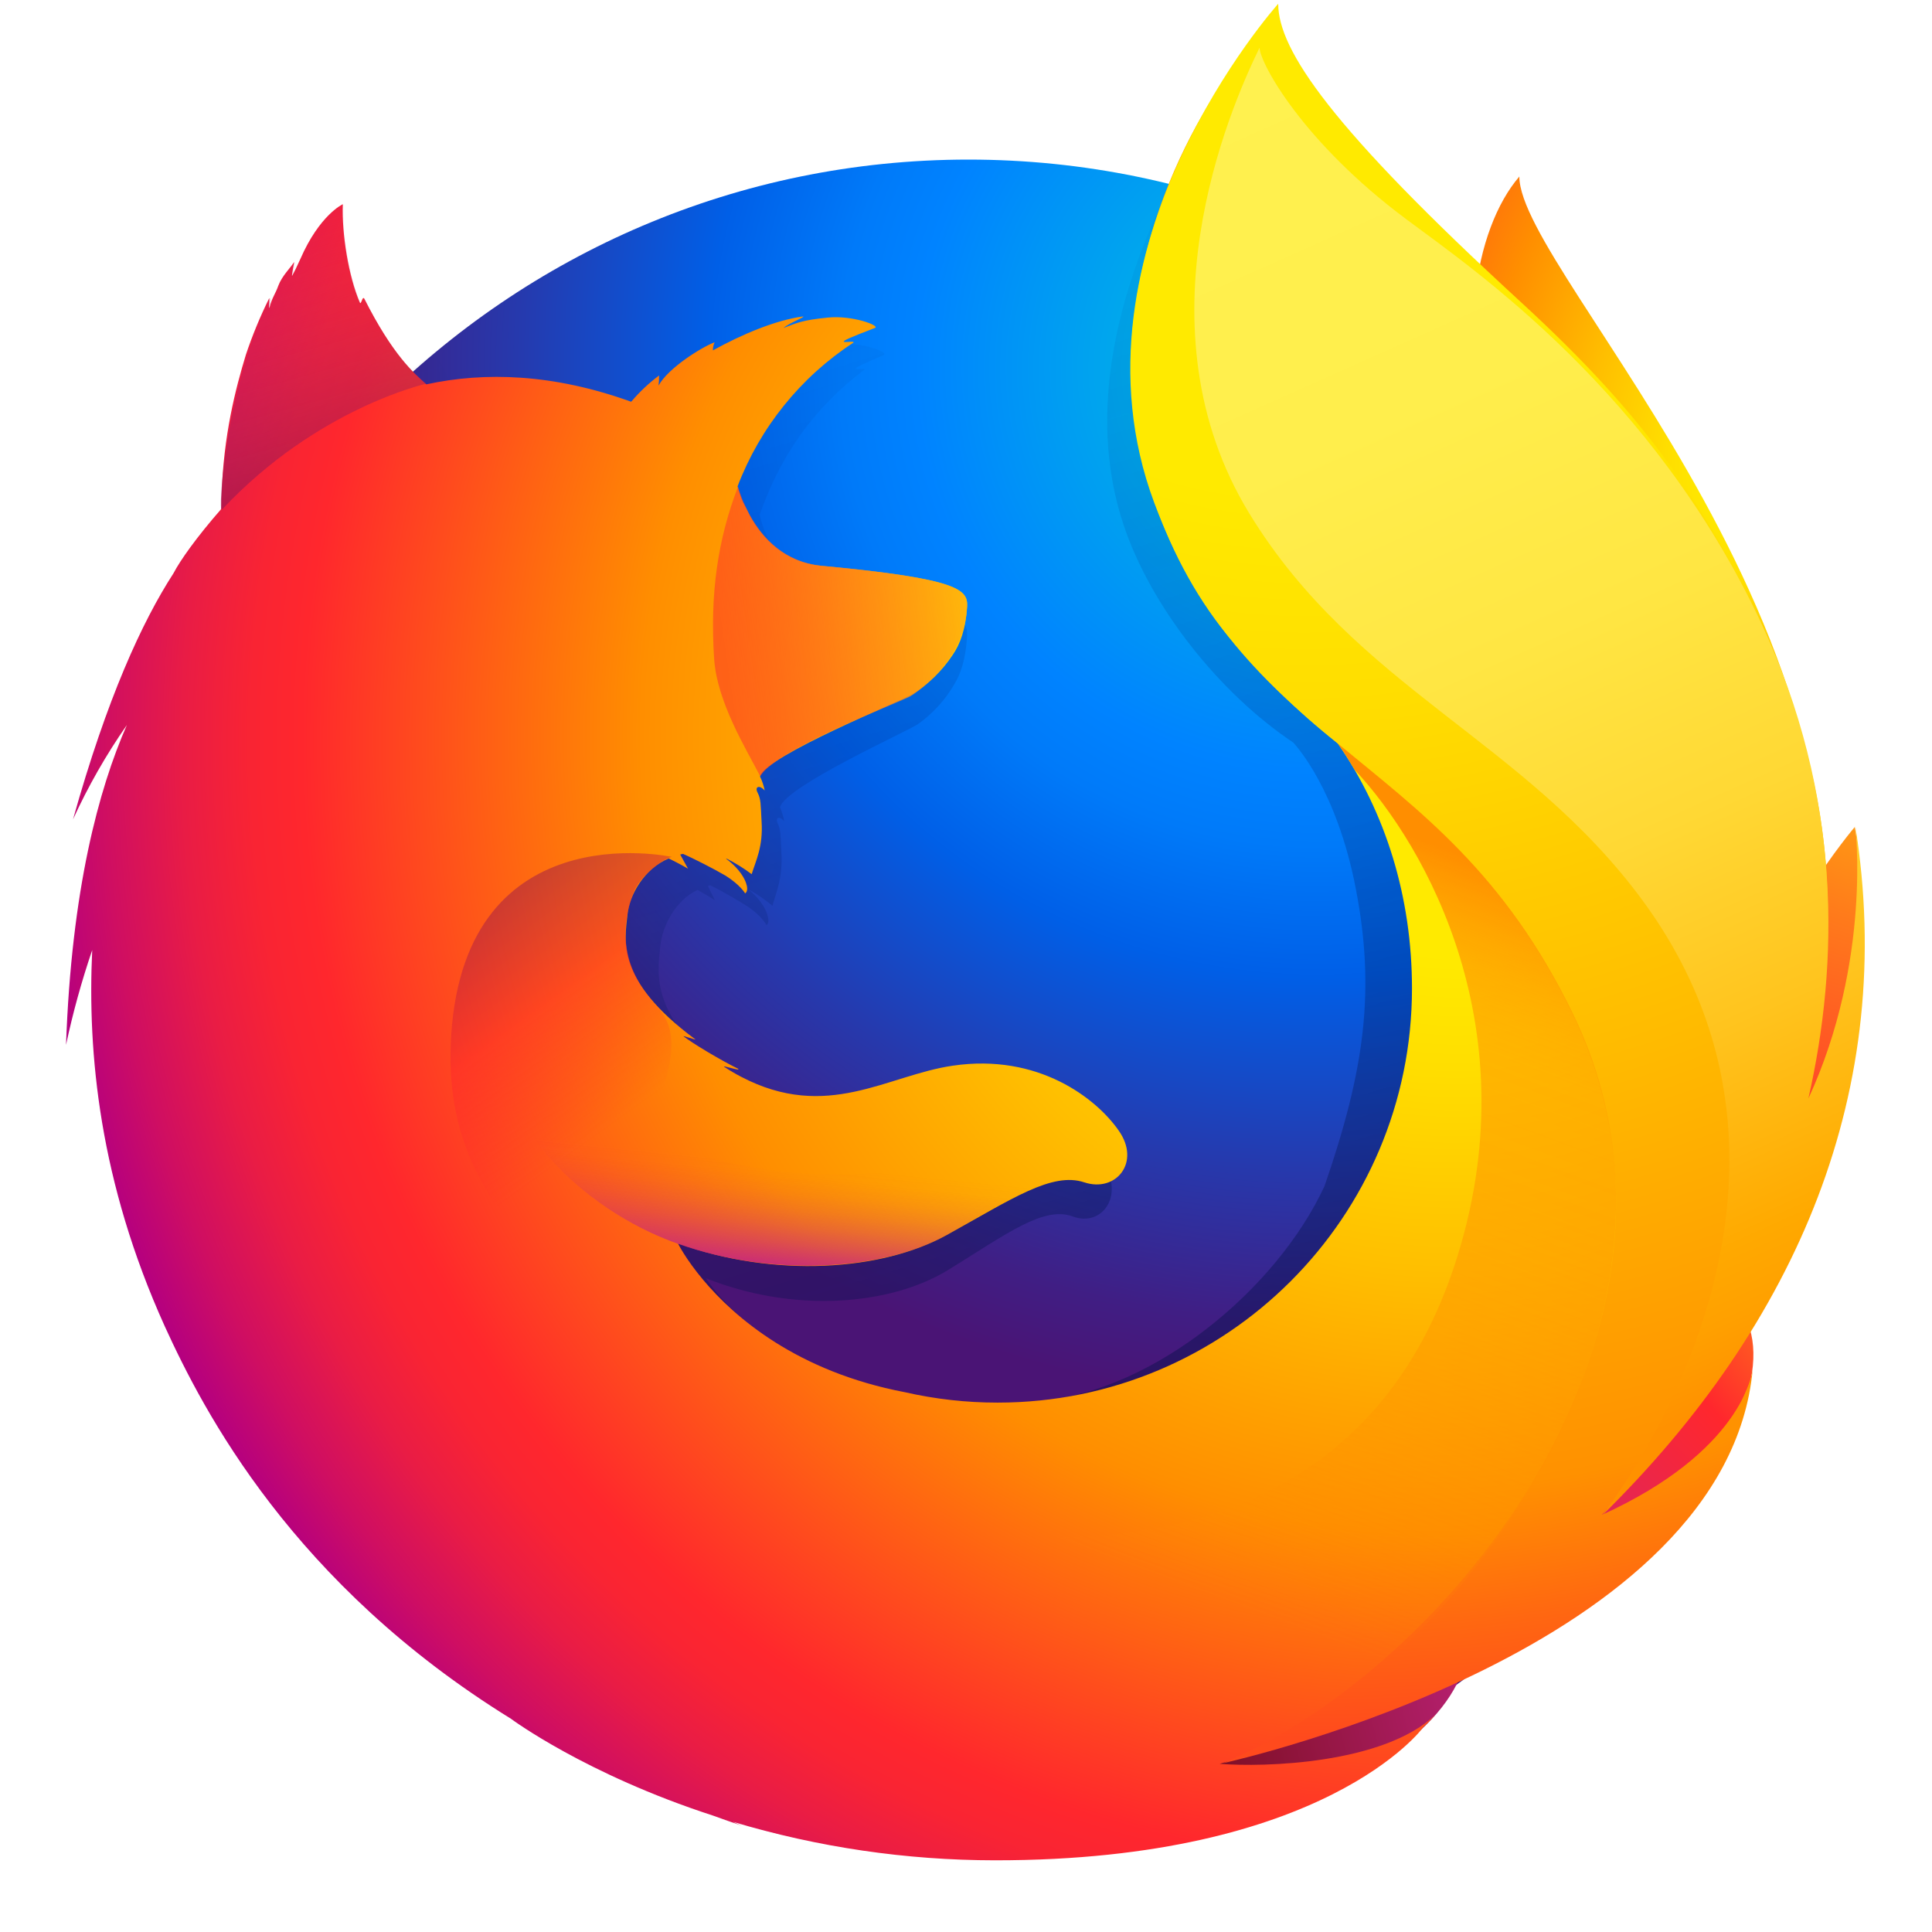
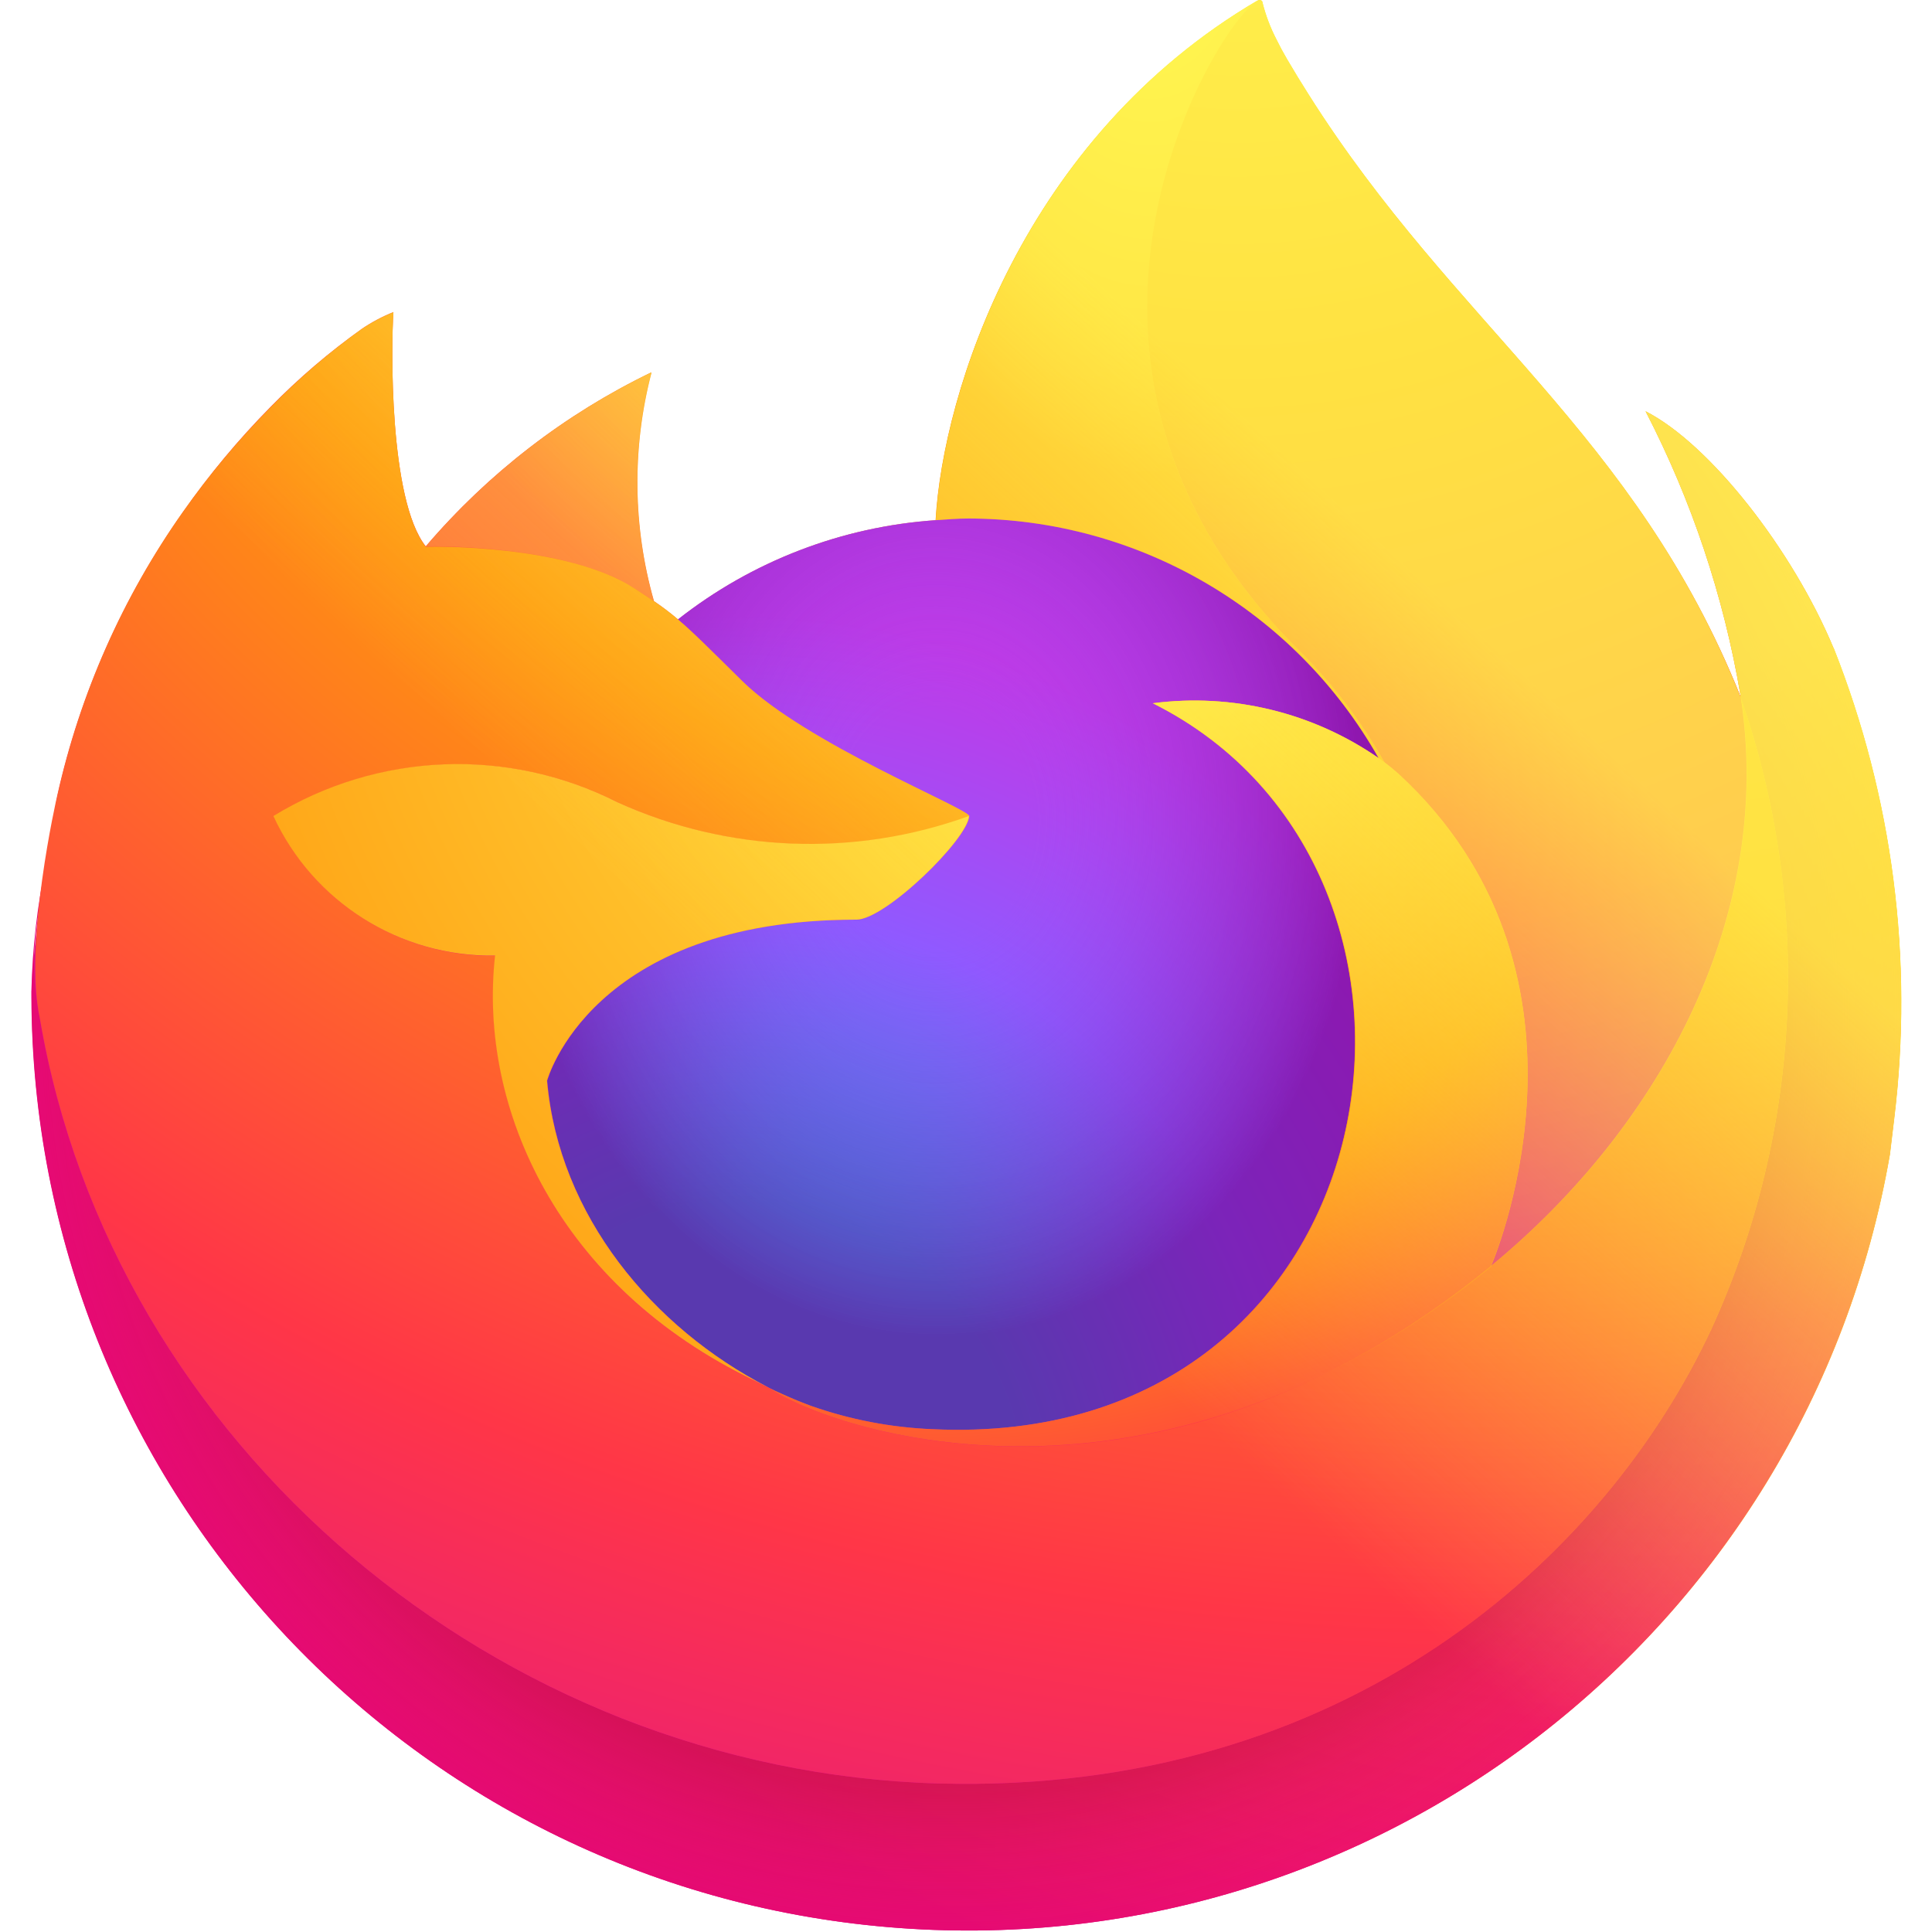
- <svg xmlns="http://www.w3.org/2000/svg" viewBox="0 0 1024 1024">
+ <svg xmlns="http://www.w3.org/2000/svg" width="80" height="80">
  <defs>
-     <radialGradient id="a" cx="-14480.522" cy="-8329.079" r="450.875" fx="-14509.281" gradientTransform="matrix(.762 .034 -.05 1.12 11560.893 10069.103)" gradientUnits="userSpaceOnUse">
-       <stop offset=".045" stop-color="#ffea00" />
-       <stop offset=".12" stop-color="#ffde00" />
-       <stop offset=".254" stop-color="#ffbf00" />
-       <stop offset=".429" stop-color="#ff8e00" />
-       <stop offset=".769" stop-color="#ff272d" />
-       <stop offset=".872" stop-color="#e0255a" />
-       <stop offset=".953" stop-color="#cc2477" />
-       <stop offset="1" stop-color="#c42482" />
+     <radialGradient id="b" cx="87.4%" cy="-12.9%" r="128%" gradientTransform="matrix(.8 0 0 1 .18 .13)">
+       <stop offset=".13" stop-color="#ffbd4f" />
+       <stop offset=".28" stop-color="#ff980e" />
+       <stop offset=".47" stop-color="#ff3750" />
+       <stop offset=".78" stop-color="#eb0878" />
+       <stop offset=".86" stop-color="#e50080" />
    </radialGradient>
-     <radialGradient id="b" cx="-7529.669" cy="-7921.608" r="791.229" gradientTransform="translate(9921.963 9899.103) scale(1.225)" gradientUnits="userSpaceOnUse">
-       <stop offset="0" stop-color="#00ccda" />
-       <stop offset=".22" stop-color="#0083ff" />
-       <stop offset=".261" stop-color="#007af9" />
-       <stop offset=".33" stop-color="#0060e8" />
-       <stop offset=".333" stop-color="#005fe7" />
-       <stop offset=".438" stop-color="#2639ad" />
-       <stop offset=".522" stop-color="#401e84" />
-       <stop offset=".566" stop-color="#4a1475" />
+     <radialGradient id="c" cx="49%" cy="40%" r="128%" gradientTransform="matrix(.82 0 0 1 .09 0)">
+       <stop offset=".3" stop-color="#960e18" />
+       <stop offset=".35" stop-color="#b11927" stop-opacity=".74" />
+       <stop offset=".43" stop-color="#db293d" stop-opacity=".34" />
+       <stop offset=".5" stop-color="#f5334b" stop-opacity=".09" />
+       <stop offset=".53" stop-color="#ff3750" stop-opacity="0" />
    </radialGradient>
-     <linearGradient id="c" x1="575.669" x2="384.231" y1="731.188" y2="104.96" gradientUnits="userSpaceOnUse">
-       <stop offset="0" stop-color="#000f43" stop-opacity=".4" />
-       <stop offset=".485" stop-color="#001962" stop-opacity=".173" />
-       <stop offset="1" stop-color="#002079" stop-opacity="0" />
+     <radialGradient id="d" cx="48%" cy="-12%" r="140%">
+       <stop offset=".13" stop-color="#fff44f" />
+       <stop offset=".53" stop-color="#ff980e" />
+     </radialGradient>
+     <radialGradient id="e" cx="22.76%" cy="110.11%" r="100%">
+       <stop offset=".35" stop-color="#3a8ee6" />
+       <stop offset=".67" stop-color="#9059ff" />
+       <stop offset="1" stop-color="#c139e6" />
+     </radialGradient>
+     <radialGradient id="f" cx="52%" cy="33%" r="59%" gradientTransform="scale(.9 1)">
+       <stop offset=".21" stop-color="#9059ff" stop-opacity="0" />
+       <stop offset=".97" stop-color="#6e008b" stop-opacity=".6" />
+     </radialGradient>
+     <radialGradient id="g" cx="210%" cy="-100%" r="290%">
+       <stop offset=".1" stop-color="#ffe226" />
+       <stop offset=".79" stop-color="#ff7139" />
+     </radialGradient>
+     <radialGradient id="h" cx="84%" cy="-41%" r="180%">
+       <stop offset=".11" stop-color="#fff44f" />
+       <stop offset=".46" stop-color="#ff980e" />
+       <stop offset=".72" stop-color="#ff3647" />
+       <stop offset=".9" stop-color="#e31587" />
+     </radialGradient>
+     <radialGradient id="i" cx="16.1%" cy="-18.6%" r="348.8%" gradientTransform="scale(1 .47) rotate(84 .28 -.3)">
+       <stop offset="0" stop-color="#fff44f" />
+       <stop offset=".3" stop-color="#ff980e" />
+       <stop offset=".57" stop-color="#ff3647" />
+       <stop offset=".74" stop-color="#e31587" />
+     </radialGradient>
+     <radialGradient id="j" cx="18.9%" cy="-42.5%" r="238.4%">
+       <stop offset=".14" stop-color="#fff44f" />
+       <stop offset=".48" stop-color="#ff980e" />
+       <stop offset=".66" stop-color="#ff3647" />
+       <stop offset=".9" stop-color="#e31587" />
+     </radialGradient>
+     <radialGradient id="k" cx="159.3%" cy="-44.72%" r="313.1%">
+       <stop offset=".09" stop-color="#fff44f" />
+       <stop offset=".63" stop-color="#ff980e" />
+     </radialGradient>
+     <linearGradient id="a" x1="87.25%" x2="9.4%" y1="15.5%" y2="93.1%">
+       <stop offset=".05" stop-color="#fff44f" />
+       <stop offset=".37" stop-color="#ff980e" />
+       <stop offset=".53" stop-color="#ff3647" />
+       <stop offset=".7" stop-color="#e31587" />
    </linearGradient>
-     <radialGradient id="d" cx="-8260.94" cy="-6516.556" r="266.886" gradientTransform="matrix(1.219 .123 -.123 1.219 10296.265 9597.23)" gradientUnits="userSpaceOnUse">
-       <stop offset=".003" stop-color="#ffea00" />
-       <stop offset=".497" stop-color="#ff272d" />
-       <stop offset="1" stop-color="#c42482" />
-     </radialGradient>
-     <radialGradient id="e" cx="-8285.087" cy="-6772.468" r="445.678" gradientTransform="matrix(1.219 .123 -.123 1.219 10296.265 9597.23)" gradientUnits="userSpaceOnUse">
-       <stop offset=".003" stop-color="#ffe900" />
-       <stop offset=".157" stop-color="#ffaf0e" />
-       <stop offset=".316" stop-color="#ff7a1b" />
-       <stop offset=".472" stop-color="#ff4e26" />
-       <stop offset=".621" stop-color="#ff2c2e" />
-       <stop offset=".762" stop-color="#ff1434" />
-       <stop offset=".892" stop-color="#ff0538" />
-       <stop offset="1" stop-color="#ff0039" />
-     </radialGradient>
-     <radialGradient id="f" cx="-8222.051" cy="-6359.332" r="408.958" gradientTransform="matrix(1.219 .123 -.123 1.219 10296.265 9597.23)" gradientUnits="userSpaceOnUse">
-       <stop offset=".003" stop-color="#ff272d" />
-       <stop offset=".497" stop-color="#c42482" />
-       <stop offset=".986" stop-color="#620700" />
-     </radialGradient>
-     <radialGradient id="g" cx="750.189" cy="396.041" r="782.18" fx="778.167" fy="382.212" gradientUnits="userSpaceOnUse">
-       <stop offset=".156" stop-color="#ffea00" />
-       <stop offset=".231" stop-color="#ffde00" />
-       <stop offset=".365" stop-color="#ffbf00" />
-       <stop offset=".541" stop-color="#ff8e00" />
-       <stop offset=".763" stop-color="#ff272d" />
-       <stop offset=".796" stop-color="#f92433" />
-       <stop offset=".841" stop-color="#e91c45" />
-       <stop offset=".893" stop-color="#cf0e62" />
-       <stop offset=".935" stop-color="#b5007f" />
-     </radialGradient>
-     <radialGradient id="h" cx="691.339" cy="3.289" r="923.615" gradientUnits="userSpaceOnUse">
-       <stop offset=".279" stop-color="#ffea00" />
-       <stop offset=".402" stop-color="#fd0" />
-       <stop offset=".63" stop-color="#ffba00" />
-       <stop offset=".856" stop-color="#ff9100" />
-       <stop offset=".933" stop-color="#ff6711" />
-       <stop offset=".994" stop-color="#ff4a1d" />
-     </radialGradient>
-     <linearGradient id="i" x1="-8944.65" x2="-8660.289" y1="-6677.742" y2="-6750.226" gradientTransform="matrix(1.219 .123 -.123 1.219 10296.265 9597.23)" gradientUnits="userSpaceOnUse">
-       <stop offset="0" stop-color="#c42482" stop-opacity=".5" />
-       <stop offset=".474" stop-color="#ff272d" stop-opacity=".5" />
-       <stop offset=".486" stop-color="#ff2c2c" stop-opacity=".513" />
-       <stop offset=".675" stop-color="#ff7a1a" stop-opacity=".72" />
-       <stop offset=".829" stop-color="#ffb20d" stop-opacity=".871" />
-       <stop offset=".942" stop-color="#ffd605" stop-opacity=".964" />
-       <stop offset="1" stop-color="#ffe302" />
-     </linearGradient>
-     <linearGradient id="j" x1="245.347" x2="190.775" y1="-1082.012" y2="-1221.859" gradientTransform="rotate(5.73 -13193.275 -1077.296)" gradientUnits="userSpaceOnUse">
-       <stop offset="0" stop-color="#891551" stop-opacity=".6" />
-       <stop offset="1" stop-color="#c42482" stop-opacity="0" />
-     </linearGradient>
-     <linearGradient id="k" x1="22.04" x2="116.148" y1="718.827" y2="825.714" gradientTransform="rotate(5.73 2610.902 2923.845)" gradientUnits="userSpaceOnUse">
-       <stop offset=".005" stop-color="#891551" stop-opacity=".5" />
-       <stop offset=".484" stop-color="#ff272d" stop-opacity=".5" />
-       <stop offset="1" stop-color="#ff272d" stop-opacity="0" />
-     </linearGradient>
-     <linearGradient id="l" x1="200.104" x2="200.171" y1="904.616" y2="829.835" gradientTransform="rotate(5.73 2610.902 2923.845)" gradientUnits="userSpaceOnUse">
-       <stop offset="0" stop-color="#c42482" />
-       <stop offset=".083" stop-color="#c42482" stop-opacity=".81" />
-       <stop offset=".206" stop-color="#c42482" stop-opacity=".565" />
-       <stop offset=".328" stop-color="#c42482" stop-opacity=".362" />
-       <stop offset=".447" stop-color="#c42482" stop-opacity=".204" />
-       <stop offset=".562" stop-color="#c42482" stop-opacity=".091" />
-       <stop offset=".673" stop-color="#c42482" stop-opacity=".023" />
-       <stop offset=".773" stop-color="#c42482" stop-opacity="0" />
-     </linearGradient>
-     <linearGradient id="m" x1="655.531" x2="961.187" y1="38.12" y2="721.615" gradientUnits="userSpaceOnUse">
-       <stop offset="0" stop-color="#fff14f" />
-       <stop offset=".268" stop-color="#ffee4c" />
-       <stop offset=".452" stop-color="#ffe643" />
-       <stop offset=".612" stop-color="#ffd834" />
-       <stop offset=".757" stop-color="#ffc41e" />
-       <stop offset=".892" stop-color="#ffab02" />
-       <stop offset=".902" stop-color="#ffa900" />
-       <stop offset=".949" stop-color="#ffa000" />
-       <stop offset="1" stop-color="#ff9100" />
-     </linearGradient>
-     <linearGradient id="n" x1="715.885" x2="571.098" y1="431.21" y2="819.96" gradientUnits="userSpaceOnUse">
-       <stop offset="0" stop-color="#ff8e00" />
-       <stop offset=".04" stop-color="#ff8e00" stop-opacity=".858" />
-       <stop offset=".084" stop-color="#ff8e00" stop-opacity=".729" />
-       <stop offset=".13" stop-color="#ff8e00" stop-opacity=".628" />
-       <stop offset=".178" stop-color="#ff8e00" stop-opacity=".557" />
-       <stop offset=".227" stop-color="#ff8e00" stop-opacity=".514" />
-       <stop offset=".282" stop-color="#ff8e00" stop-opacity=".5" />
-       <stop offset=".389" stop-color="#ff8e00" stop-opacity=".478" />
-       <stop offset=".524" stop-color="#ff8e00" stop-opacity=".416" />
-       <stop offset=".676" stop-color="#ff8e00" stop-opacity=".314" />
-       <stop offset=".838" stop-color="#ff8e00" stop-opacity=".172" />
-       <stop offset="1" stop-color="#ff8e00" stop-opacity="0" />
+     <linearGradient id="l" x1="80%" x2="18%" y1="14%" y2="84%">
+       <stop offset=".17" stop-color="#fff44f" stop-opacity=".8" />
+       <stop offset=".6" stop-color="#fff44f" stop-opacity="0" />
    </linearGradient>
  </defs>
-   <path fill="url(#a)" d="M805.285 93.558c-23.947 27.884-35.1 90.639-10.818 154.256s61.5 49.8 84.7 114.673c30.623 85.6 16.369 200.589 16.369 200.589s36.814 106.609 62.468-6.633c56.783-212.703-152.719-410.506-152.719-462.885z" />
-   <path fill="url(#b)" d="M513.072 976.638c245.236 0 443.9-199.739 443.9-446.028S758.308 84.583 513.31 84.583 69.65 284.322 69.65 530.61c-.475 246.527 198.423 446.028 443.422 446.028z" />
-   <path fill="url(#c)" d="M845.675 805.636a246.888 246.888 0 0 1-30.123 18.183 704 704 0 0 0 38.3-62.961c9.46-10.47 18.126-20.648 25.188-31.653 3.437-5.407 7.313-12.079 11.416-19.819 24.921-44.9 52.4-117.563 53.179-192.2v-.18c.018-1.837.029-3.675.014-5.515a257.6 257.6 0 0 0-5.712-55.748c.2 1.431.376 2.861.556 4.291-.221-1.1-.407-2.212-.644-3.314.366 2.034.66 4 .976 5.983 5.094 43.217 1.466 85.372-16.682 116.45-.286.454-.58.879-.869 1.323 9.41-47.234 12.558-99.387 2.088-151.6 0 0-4.187-25.383-35.376-102.441-17.952-44.353-49.833-80.716-78-107.207-24.69-30.546-47.114-51.045-59.475-64.06-25.821-27.189-36.643-47.569-41.087-60.867-3.853-1.932-53.135-49.807-57.05-51.631-21.511 33.352-89.162 137.675-56.981 235.146 14.584 44.172 51.467 90.017 90.067 115.736 1.695 1.936 22.969 25.042 33.086 77.157 10.446 53.842 4.954 95.855-16.546 157.983-25.286 54.505-90.067 108.388-150.724 113.9-129.676 11.781-177.149-65.108-177.149-65.108 46.336 18.525 97.568 14.65 128.724-4.556 31.4-19.425 50.394-33.827 65.81-28.148 15.2 5.653 27.3-10.756 16.442-27.767a78.5 78.5 0 0 0-79.4-34.573c-31.433 5.109-60.226 30.009-101.412 5.894a85.528 85.528 0 0 1-7.729-5.062c-2.715-1.785 8.826 2.717 6.133.688-8.015-4.354-22.2-13.842-25.88-17.217-.613-.562 6.219 2.179 5.606 1.616-38.51-31.712-33.7-53.134-32.49-66.57.969-10.749 7.964-24.523 19.751-30.11 5.693 3.107 9.24 5.479 9.24 5.479s-2.428-4.961-3.741-7.576c.46-.2.9-.147 1.358-.342 4.664 2.251 14.977 8.1 20.407 11.667 7.072 4.988 9.326 9.436 9.326 9.436s1.862-1.025.485-5.375c-.5-1.784-2.647-7.453-9.652-13.174l.438.049a81.2 81.2 0 0 1 11.867 8.241c1.975-7.181 5.527-14.679 4.746-28.092-.477-9.431-.257-11.873-1.919-15.515-1.488-3.128.834-4.348 3.418-1.1a32.826 32.826 0 0 0-2.208-7.4l.022-.244c3.225-11.236 68.248-40.461 72.981-43.877a67.355 67.355 0 0 0 19.132-20.8c3.617-5.763 6.337-13.848 7-26.112.355-8.844-3.759-14.734-69.507-21.618-17.981-1.771-28.531-14.8-34.526-26.823-1.094-2.59-2.209-4.937-3.325-7.282a58 58 0 0 1-2.558-8.431c10.749-30.873 28.81-56.977 55.367-76.7 1.447-1.318-5.782.338-4.336-.98 1.687-1.538 12.706-5.977 14.787-6.977 2.542-1.2-10.882-6.9-22.732-5.512-12.069 1.36-14.632 2.8-21.073 5.531 2.673-2.661 11.173-6.149 9.18-6.126-13.011 1.995-29.179 9.558-43 18.124a10.731 10.731 0 0 1 .835-4.348c-6.441 2.732-22.26 13.788-26.865 23.142a44.329 44.329 0 0 0 .266-5.4 84.483 84.483 0 0 0-13.195 13.818l-.241.219c-37.358-15.05-70.233-16.024-98.053-9.276-6.086-6.112-9.059-1.644-22.907-32.069-.941-1.832.722 1.809 0 0-2.278-5.9 1.389 7.872 0 0-23.284 18.372-53.92 39.193-68.626 53.89-.182.586 17.156-4.9 0 0-6.008 1.716-5.6 5.281-6.513 37.5-.22 2.443-.025 5.179-.223 7.378-11.748 14.968-19.749 27.643-22.775 34.211-15.193 26.18-31.926 66.992-48.146 131.551a334.364 334.364 0 0 1 25.784-50.401c-13.488 34.267-26.527 88.078-29.134 170.945a483.614 483.614 0 0 1 12.533-50.66 473.038 473.038 0 0 0 34.74 201.061c9.329 22.821 24.76 57.455 51.029 95.4 82.533 86.839 198.945 140.9 327.852 140.9 134.572.001 255.415-58.878 338.455-152.375z" />
-   <path fill="url(#d)" d="M746.1 868.708c162.87-18.86 234.969-186.7 142.381-190-83.633-2.673-219.527 198.9-142.381 190z" />
-   <path fill="url(#e)" d="M900.207 644.424c112.056-65.214 82.839-206.08 82.839-206.08s-43.246 50.238-72.625 130.32c-29.021 79.299-77.584 115.148-10.214 75.76z" />
-   <path fill="url(#f)" d="M544.474 952.062c156.227 49.851 290.5-73.22 207.733-114.32-75.251-37.066-281.883 90.748-207.733 114.32z" />
-   <path fill="url(#g)" d="M911.849 704.234c3.8-5.363 8.94-22.535 13.48-30.211 27.582-44.523 27.777-80.023 27.777-80.836 16.659-83.219 15.148-117.2 4.9-180.043-8.251-50.6-44.322-123.092-75.57-158-32.2-35.965-9.514-24.247-40.692-50.518-27.327-30.293-53.823-60.291-68.253-72.355C669.215 45.094 671.571 26.577 673.579 23.42c-.339.371-.837.922-1.472 1.643C670.872 20.14 670 16 670 16s-57 57-69 152c-7.834 62.021 15.383 126.676 49 168a381.367 381.367 0 0 0 59 58v-.026c25.4 36.477 39.38 81.489 39.38 129.909 0 121.244-98.341 219.531-219.652 219.531a220.455 220.455 0 0 1-49.134-5.519c-57.236-10.908-90.288-39.781-106.772-59.382-9.447-11.234-13.464-19.423-13.464-19.423 51.283 18.371 107.986 14.528 142.468-4.518 34.749-19.265 55.774-33.546 72.837-27.915 16.82 5.606 30.211-10.667 18.2-27.536-11.771-16.845-42.4-40.97-87.878-34.286-34.789 5.067-66.657 29.76-112.24 5.845a96.313 96.313 0 0 1-8.554-5.02c-3.005-1.771 9.768 2.695 6.787.682-8.87-4.318-24.573-13.728-28.643-17.074-.679-.557 6.883 2.161 6.2 1.6-42.621-31.449-37.3-52.693-35.959-66.018 1.073-10.66 8.814-24.32 21.859-29.86 6.3 3.081 10.226 5.433 10.226 5.433s-2.688-4.92-4.141-7.513c.509-.194.994-.145 1.5-.339 5.162 2.232 16.576 8.029 22.586 11.57 7.827 4.947 10.322 9.358 10.322 9.358s2.061-1.016.536-5.33c-.557-1.769-2.929-7.391-10.682-13.065l.485.049a90.851 90.851 0 0 1 13.134 8.173c2.186-7.121 6.118-14.557 5.253-27.859-.528-9.352-.284-11.775-2.124-15.386-1.647-3.1.924-4.312 3.782-1.088a30.038 30.038 0 0 0-2.444-7.343l.025-.242c3.57-11.143 75.535-40.125 80.773-43.513a70.31 70.31 0 0 0 21.175-20.63c4-5.715 7.014-13.733 7.748-25.895.246-5.48-1.441-9.817-20.5-13.965-11.439-2.49-29.136-4.913-56.433-7.474-19.9-1.756-31.577-14.676-38.212-26.6-1.211-2.569-2.445-4.9-3.68-7.222a53.108 53.108 0 0 1-2.831-8.36 158.47 158.47 0 0 1 61.279-76.063c1.6-1.308-6.4.335-4.8-.972 1.868-1.525 14.063-5.927 16.367-6.919 2.813-1.186-12.044-6.84-25.159-5.466-13.357 1.349-16.194 2.776-23.323 5.486 2.959-2.639 12.366-6.1 10.161-6.075-14.4 1.978-32.3 9.479-47.6 17.973a9.676 9.676 0 0 1 .924-4.312c-7.129 2.709-24.637 13.674-29.734 22.95a39.488 39.488 0 0 0 .294-5.354 88.678 88.678 0 0 0-14.6 13.7l-.267.218c-41.347-14.925-77.732-15.891-108.522-9.2-6.736-6.061-17.566-15.226-32.892-45.4-1.041-1.817-1.6 3.755-2.4 1.961-5.955-13.813-9.553-36.444-8.962-52.046 0 0-12.318 5.614-22.513 29.06-1.893 4.215-3.107 6.54-4.32 8.865-.558.678 1.265-7.7.974-7.244-1.772 3-6.356 7.192-8.371 12.618-1.384 4.021-3.325 6.273-4.564 11.288l-.291.46c-.1-1.478.367-6.081.027-5.137a236.1 236.1 0 0 0-12.308 29.841c-5.489 18.046-11.879 42.61-12.892 74.565-.244 2.423-.027 5.136-.247 7.317-13 14.844-21.858 27.413-25.207 33.928-16.807 25.971-35.327 66.445-53.28 130.468a319.143 319.143 0 0 1 28.538-49.989C52.316 418.253 37.885 471.618 35 553.8a438.522 438.522 0 0 1 13.872-50.24c-2.578 54.8 3.805 122.74 38.449 199.393 20.57 45.087 67.921 136.649 183.62 208.1l-.01.007s39.36 29.3 107.017 51.259c5 1.814 10.065 3.6 15.234 5.333-1.622-.655-3.191-1.344-4.715-2.052a484.883 484.883 0 0 0 138.8 20.4c175.18.149 226.846-70.2 226.846-70.2s-.182.137-.513.377q3.708-3.491 7.143-7.257c-27.639 26.1-90.715 27.832-114.3 25.949 40.223-11.813 66.691-21.806 118.175-41.519q9.037-3.35 18.482-7.64c.681-.3 1.368-.625 2.052-.936 1.249-.582 2.486-1.132 3.747-1.744a349.205 349.205 0 0 0 70.262-43.987c51.7-41.3 62.949-81.557 68.829-108.1-.82 2.544-3.375 8.475-5.17 12.316-13.315 28.482-42.841 45.959-74.908 60.948a688.993 688.993 0 0 0 42.388-62.434c10.467-10.383 13.733-26.625 21.549-37.539z" />
-   <path fill="url(#h)" d="M848.921 802.982c21.08-23.241 40.01-49.824 54.349-79.968 36.9-77.582 93.952-206.58 49.018-341.306C916.775 275.225 868.016 217 806.107 160.122 705.563 67.756 677.482 26.521 677.482 2c0 0-116.089 129.409-65.742 264.381S765.2 396.405 833.419 537.255C913.694 703 768.47 883.869 648.375 934.493c7.353-1.633 266.97-60.383 280.614-208.882-.309 2.731-6.159 43.803-80.068 77.371z" />
-   <path fill="url(#i)" d="M512.592 321.373c.393-8.77-4.156-14.66-76.682-21.463-29.839-2.755-41.265-30.334-44.748-41.941-10.61 27.565-14.991 56.49-12.636 91.477 1.61 22.92 17.009 47.521 24.37 61.965 0 0 1.636-2.126 2.391-2.912 13.861-14.431 71.936-36.419 77.392-39.541 6.014-3.799 28.903-20.523 29.913-47.585z" />
-   <path fill="url(#j)" d="M193.314 158.471c-1.041-1.818-1.6 3.754-2.4 1.961-5.955-13.813-9.578-36.2-8.72-52.022 0 0-12.318 5.614-22.513 29.06-1.893 4.215-3.107 6.54-4.32 8.865-.558.678 1.265-7.7.974-7.244-1.771 3-6.355 7.192-8.346 12.375-1.651 4.239-3.349 6.515-4.613 11.772-.389 1.429.392-6.323.052-5.379-23.711 45.825-28.237 115.114-25.738 112.184 50.478-53.9 108.325-66.683 108.325-66.683-6.155-4.534-19.528-17.625-32.7-44.889z" />
-   <path fill="url(#k)" d="M384.844 722.1c-69.724-29.769-148.992-71.755-146-167.138 4.075-125.619 117.145-100.791 117.145-100.791-4.267 1.039-15.675 9.162-19.718 17.82-4.273 10.827-12.069 35.276 11.551 60.9 37.089 40.192-76.2 95.356 98.663 199.567 4.41 2.4-40.991-1.43-61.639-10.358z" />
-   <path fill="url(#l)" d="M360.074 659.5c49.442 17.207 107.04 14.189 141.523-4.858 23.085-12.851 52.7-33.434 70.922-28.353-15.777-6.236-27.726-9.15-42.1-9.862-2.448 0-5.382-.052-8.048-.32a136.228 136.228 0 0 0-15.757.863c-8.9.818-18.766 6.433-27.735 5.532-.485-.049 8.7-3.774 7.953-3.605-4.752.991-9.915 1.205-15.37 1.881-3.467.386-6.449.82-9.891.963-102.982 8.733-190.017-55.813-190.017-55.813-7.408 24.95 33.166 74.3 88.521 93.572z" />
-   <path fill="url(#m)" d="M848.738 803.646C952.9 701.376 1005.6 577.061 983.321 437.627c0 0 8.9 71.5-24.848 144.628 16.213-71.393 18.1-160.114-24.975-251.988-57.493-122.631-152.048-187.158-188.147-214.078C690.656 75.4 667.983 33.87 667.574 25.3c-16.339 33.477-65.766 148.2-5.31 247 56.64 92.564 145.865 120.039 208.328 204.947 115.075 156.42-21.854 326.399-21.854 326.399z" />
-   <path fill="url(#n)" d="M833.814 537.551C797.412 462.35 751.978 429.55 709 394c5 7 6.232 9.473 9 14 37.827 40.316 93.607 138.656 53.11 262.107-76.229 232.375-381.143 122.95-413.11 92.212 12.932 134.489 238.036 198.845 384.6 111.63C826 795 893.468 660.788 833.814 537.551z" />
+   <path fill="url(#a)" d="M75.92 26.83c-1.69-4.05-5.1-8.43-7.78-9.8a40.27 40.27 0 013.93 11.75v.07C67.7 17.92 60.26 13.52 54.2 3.93a47.1 47.1 0 01-.91-1.49 12.24 12.24 0 01-.43-.8 7.05 7.05 0 01-.58-1.53.1.1 0 00-.08-.1.14.14 0 00-.08 0l-.02.01-.02.02.01-.03c-9.73 5.7-13.04 16.25-13.34 21.53a19.39 19.39 0 00-10.67 4.11 11.59 11.59 0 00-1-.76 17.97 17.97 0 01-.1-9.47 28.7 28.7 0 00-9.34 7.2h-.01c-1.54-1.94-1.43-8.36-1.34-9.7a6.93 6.93 0 00-1.3.69 28.23 28.23 0 00-3.79 3.24 33.84 33.84 0 00-3.62 4.35 32.73 32.73 0 00-5.2 11.74l-.05.26a61.89 61.89 0 00-.38 2.42l-.01.08a36.94 36.94 0 00-.63 5.35v.2a38.76 38.76 0 0076.95 6.55l.18-1.5a39.86 39.86 0 00-2.51-19.47zM31.25 57.17l.53.26.03.02-.56-.28zm8.87-23.38zm31.96-4.93v-.04.04z" />
+   <path fill="url(#b)" d="M75.92 26.83c-1.69-4.05-5.1-8.43-7.78-9.8a40.27 40.27 0 013.93 11.75v.08a35.1 35.1 0 01-1.2 26.16c-4.45 9.53-15.2 19.3-32.03 18.83-18.18-.52-34.2-14.01-37.2-31.69-.54-2.78 0-4.2.28-6.46a28.88 28.88 0 00-.62 5.35v.2a38.76 38.76 0 0076.95 6.55l.18-1.5a39.86 39.86 0 00-2.51-19.47z" />
+   <path fill="url(#c)" d="M75.92 26.83c-1.69-4.05-5.1-8.43-7.78-9.8a40.27 40.27 0 013.93 11.75v.08a35.1 35.1 0 01-1.2 26.16c-4.45 9.53-15.2 19.3-32.03 18.83-18.18-.52-34.2-14.01-37.2-31.69-.54-2.78 0-4.2.28-6.46a28.88 28.88 0 00-.62 5.35v.2a38.76 38.76 0 0076.95 6.55l.18-1.5a39.86 39.86 0 00-2.51-19.47z" />
+   <path fill="url(#d)" d="M57.08 31.39l.24.17a21.1 21.1 0 00-3.6-4.7C41.68 14.83 50.57.76 52.06.04l.02-.02c-9.73 5.7-13.04 16.25-13.34 21.53.45-.03.9-.07 1.36-.07a19.56 19.56 0 0116.98 9.92z" />
+   <path fill="url(#e)" d="M40.13 33.8c-.07.96-3.48 4.28-4.67 4.28-11.02 0-12.8 6.67-12.8 6.67.48 5.61 4.4 10.24 9.12 12.68a13.44 13.44 0 00.66.32q.57.25 1.13.46a17.23 17.23 0 005.05.97c19.31.91 23.06-23.1 9.12-30.06a13.38 13.38 0 019.34 2.27 19.56 19.56 0 00-16.98-9.92c-.46 0-.91.04-1.36.07a19.39 19.39 0 00-10.67 4.11c.6.5 1.26 1.17 2.66 2.55 2.63 2.6 9.38 5.28 9.4 5.6z" />
+   <path fill="url(#f)" d="M40.13 33.8c-.07.96-3.48 4.28-4.67 4.28-11.02 0-12.8 6.67-12.8 6.67.48 5.61 4.4 10.24 9.12 12.68a13.44 13.44 0 00.66.32q.57.25 1.13.46a17.23 17.23 0 005.05.97c19.31.91 23.06-23.1 9.12-30.06a13.38 13.38 0 019.34 2.27 19.56 19.56 0 00-16.98-9.92c-.46 0-.91.04-1.36.07a19.39 19.39 0 00-10.67 4.11c.6.5 1.26 1.17 2.66 2.55 2.63 2.6 9.38 5.28 9.4 5.6z" />
+   <path fill="url(#g)" d="M26.27 24.36a24.87 24.87 0 01.8.53 17.97 17.97 0 01-.11-9.47 28.7 28.7 0 00-9.33 7.2c.19 0 5.8-.1 8.63 1.74z" />
+   <path fill="url(#h)" d="M1.65 42.16c3 17.68 19.01 31.17 37.2 31.69 16.83.47 27.58-9.3 32.02-18.83a35.1 35.1 0 001.2-26.16v-.03-.04l.02.06c1.37 8.98-3.2 17.68-10.33 23.56l-.03.05c-13.9 11.33-27.21 6.83-29.9 5l-.57-.28C23.15 53.3 19.8 45.9 20.52 39.58a9.95 9.95 0 01-9.18-5.78 14.62 14.62 0 0114.25-.57 19.3 19.3 0 0014.55.57c-.02-.31-6.76-3-9.4-5.59-1.4-1.38-2.06-2.05-2.66-2.55a11.59 11.59 0 00-1-.76 54.24 54.24 0 00-.8-.53c-2.82-1.84-8.44-1.74-8.63-1.73h-.02c-1.53-1.95-1.43-8.37-1.34-9.7a6.93 6.93 0 00-1.3.68 28.23 28.23 0 00-3.78 3.24 33.84 33.84 0 00-3.64 4.34 32.73 32.73 0 00-5.2 11.74c-.02.08-1.4 6.1-.72 9.22z" />
+   <path fill="url(#i)" d="M53.73 26.87a21.1 21.1 0 013.6 4.7 8.08 8.08 0 01.58.47c8.78 8.1 4.18 19.56 3.84 20.37 7.13-5.88 11.7-14.58 10.33-23.55-4.39-10.93-11.82-15.34-17.89-24.93a47.1 47.1 0 01-.91-1.49 12.24 12.24 0 01-.43-.8 7.05 7.05 0 01-.58-1.53.1.1 0 00-.08-.1.14.14 0 00-.08 0l-.02.01-.02.02c-1.5.7-10.4 14.78 1.66 26.83z" />
+   <path fill="url(#j)" d="M57.9 32.04a8.08 8.08 0 00-.58-.48l-.24-.17a13.38 13.38 0 00-9.35-2.27c13.94 6.97 10.2 30.97-9.12 30.06a17.23 17.23 0 01-5.04-.97q-.57-.21-1.14-.47a14.44 14.44 0 01-.65-.3l.03.01c2.69 1.84 16 6.33 29.9-5l.03-.05c.35-.81 4.95-12.26-3.84-20.36z" />
+   <path fill="url(#k)" d="M22.65 44.75s1.8-6.67 12.81-6.67c1.2 0 4.6-3.32 4.66-4.29a19.3 19.3 0 01-14.55-.57 14.62 14.62 0 00-14.25.57 9.95 9.95 0 009.18 5.78c-.71 6.33 2.64 13.72 10.75 17.6l.53.26c-4.73-2.44-8.64-7.07-9.13-12.68z" />
+   <path fill="url(#l)" d="M75.92 26.83c-1.69-4.05-5.1-8.43-7.78-9.8a40.27 40.27 0 013.93 11.75v.07C67.7 17.92 60.26 13.52 54.2 3.93a47.1 47.1 0 01-.91-1.49 12.24 12.24 0 01-.43-.8 7.05 7.05 0 01-.58-1.53.1.1 0 00-.08-.1.14.14 0 00-.08 0l-.02.01-.02.02.01-.03c-9.73 5.7-13.04 16.25-13.34 21.53.45-.03.9-.07 1.36-.07a19.56 19.56 0 0116.98 9.92 13.38 13.38 0 00-9.34-2.27c13.94 6.97 10.2 30.97-9.12 30.06a17.23 17.23 0 01-5.04-.97q-.57-.21-1.14-.47a14.44 14.44 0 01-.66-.3l.03.01-.56-.28.53.26c-4.73-2.44-8.64-7.07-9.13-12.68 0 0 1.8-6.67 12.81-6.67 1.2 0 4.6-3.32 4.67-4.29-.02-.31-6.76-3-9.4-5.59-1.4-1.38-2.07-2.05-2.66-2.55a11.59 11.59 0 00-1-.76 17.97 17.97 0 01-.1-9.47 28.7 28.7 0 00-9.34 7.2h-.01c-1.54-1.94-1.43-8.36-1.34-9.7a6.93 6.93 0 00-1.3.69 28.23 28.23 0 00-3.79 3.24 33.84 33.84 0 00-3.62 4.35 32.73 32.73 0 00-5.2 11.74l-.05.26c-.07.34-.4 2.07-.45 2.44 0 .03 0-.03 0 0a45.1 45.1 0 00-.57 5.4v.2a38.76 38.76 0 0076.95 6.56l.18-1.5a39.86 39.86 0 00-2.51-19.47zm-3.85 2v.03z" />
</svg>
